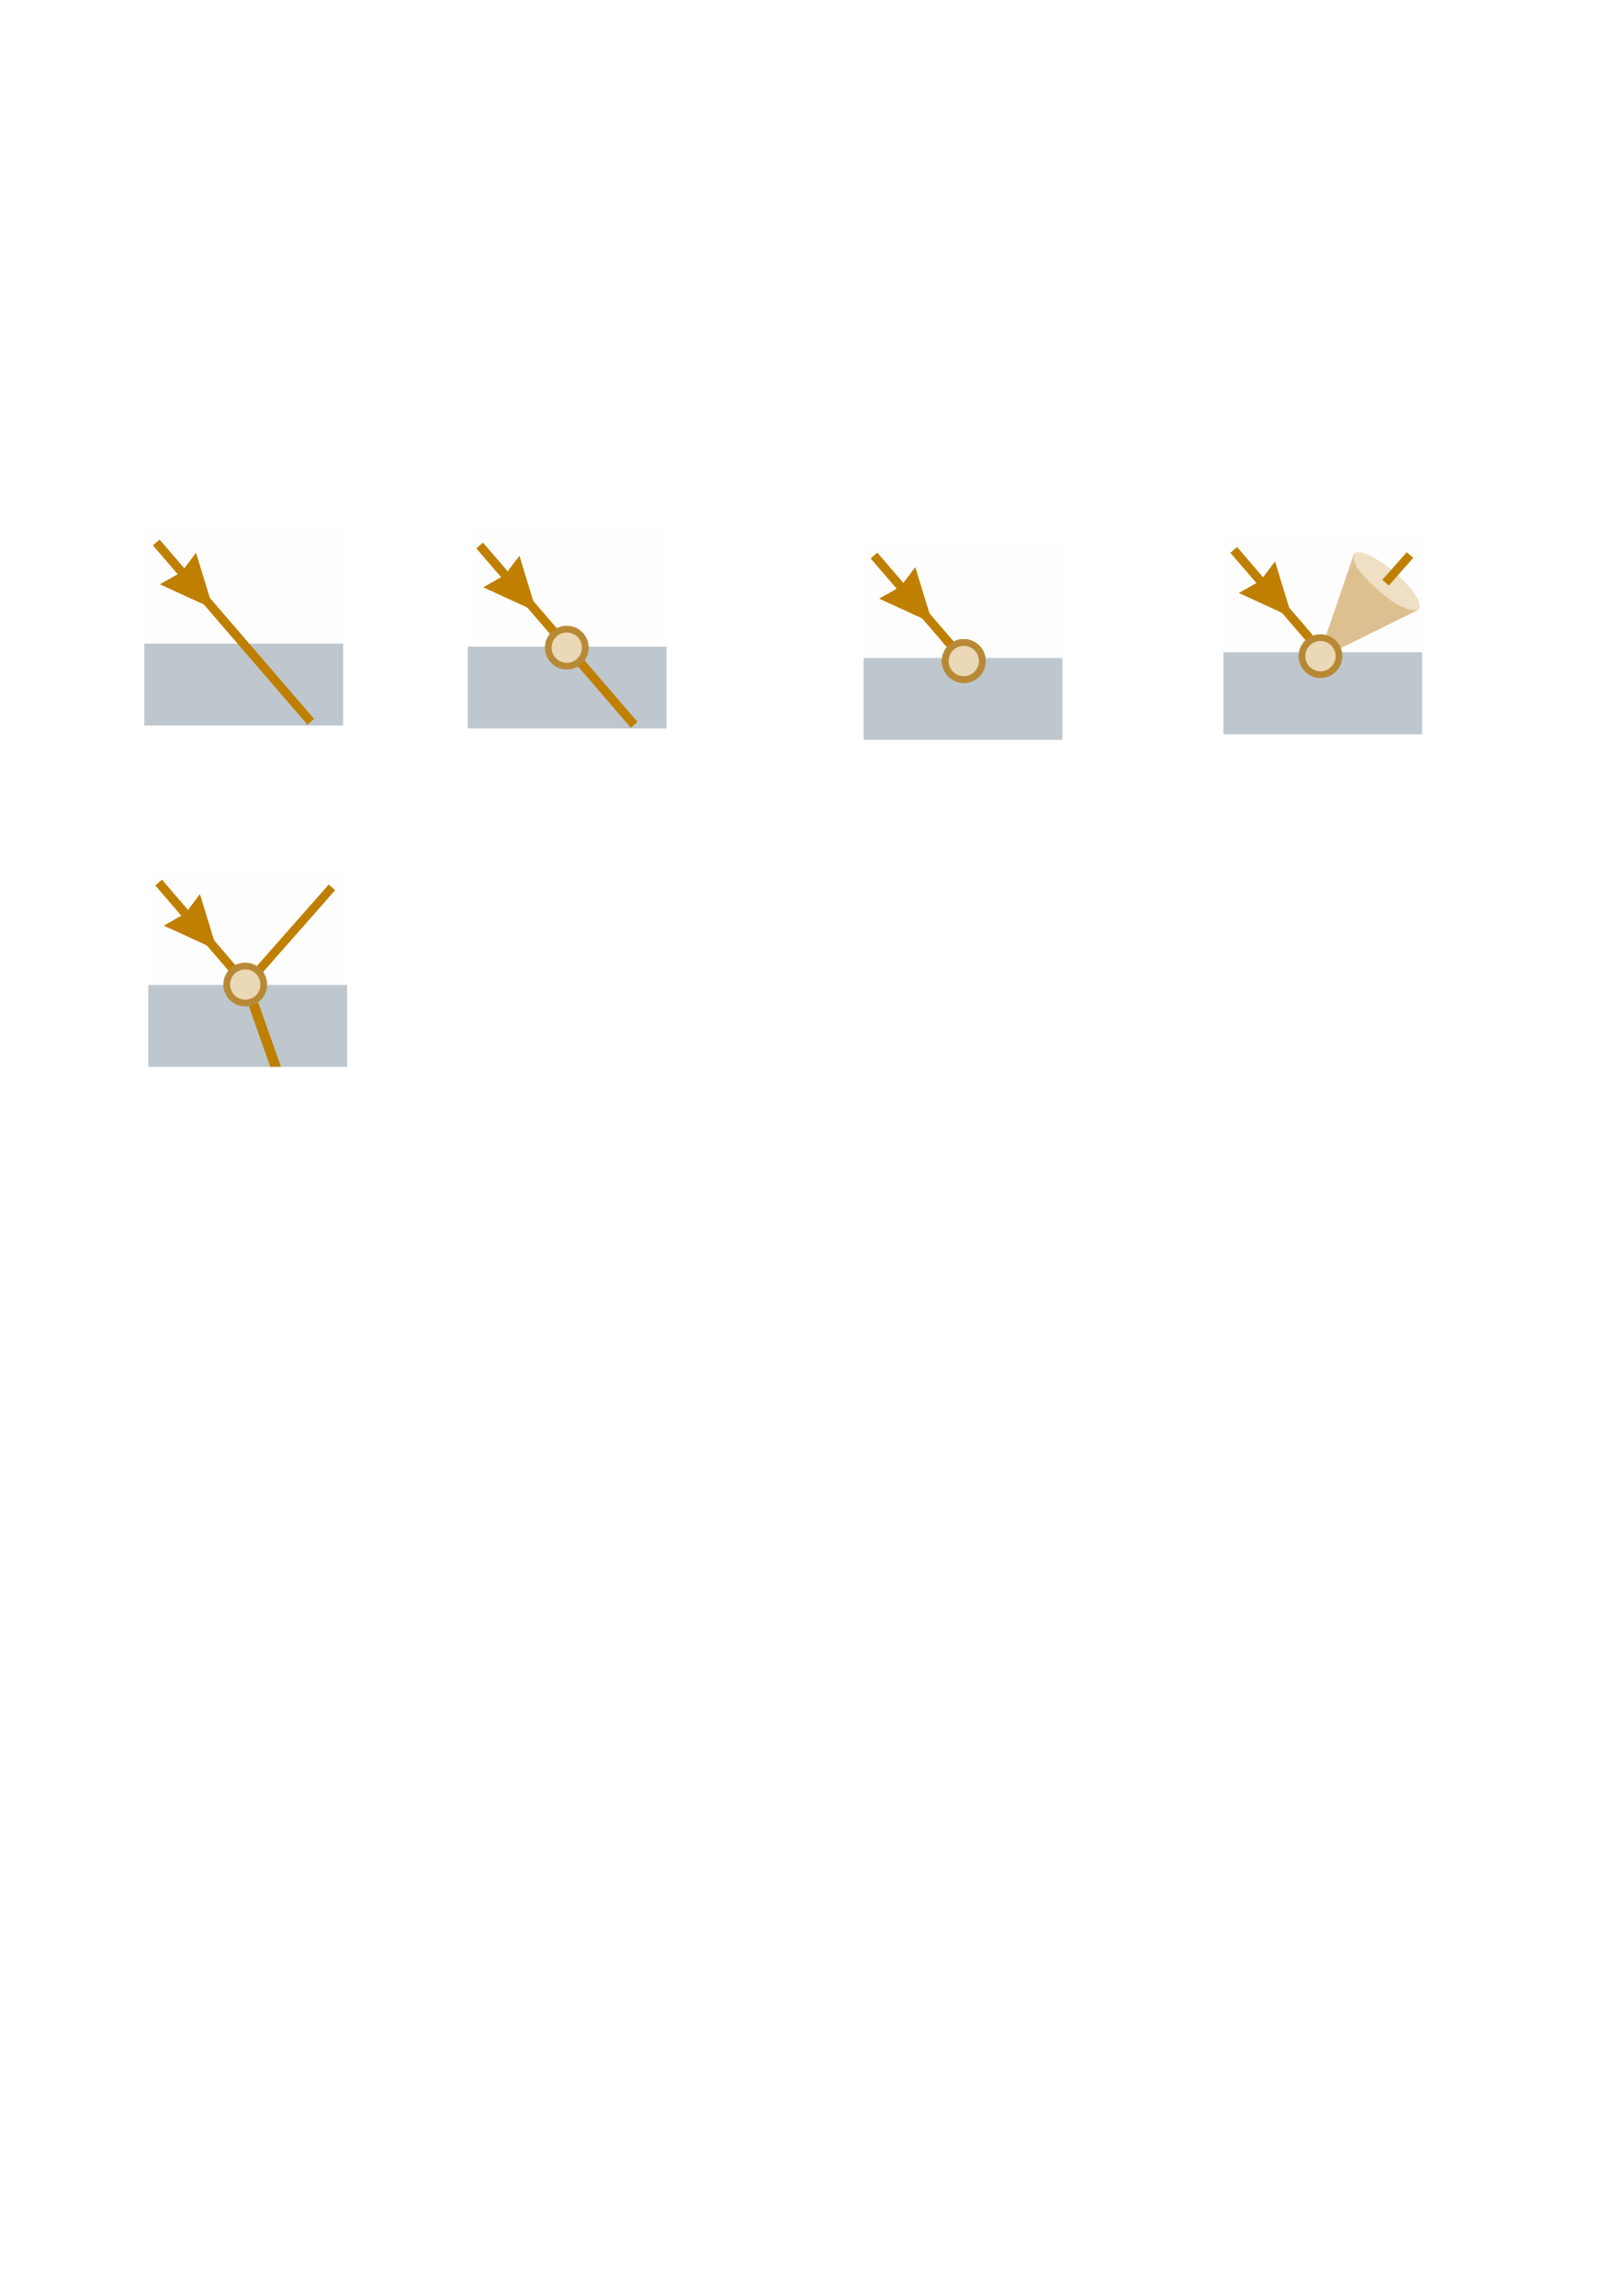
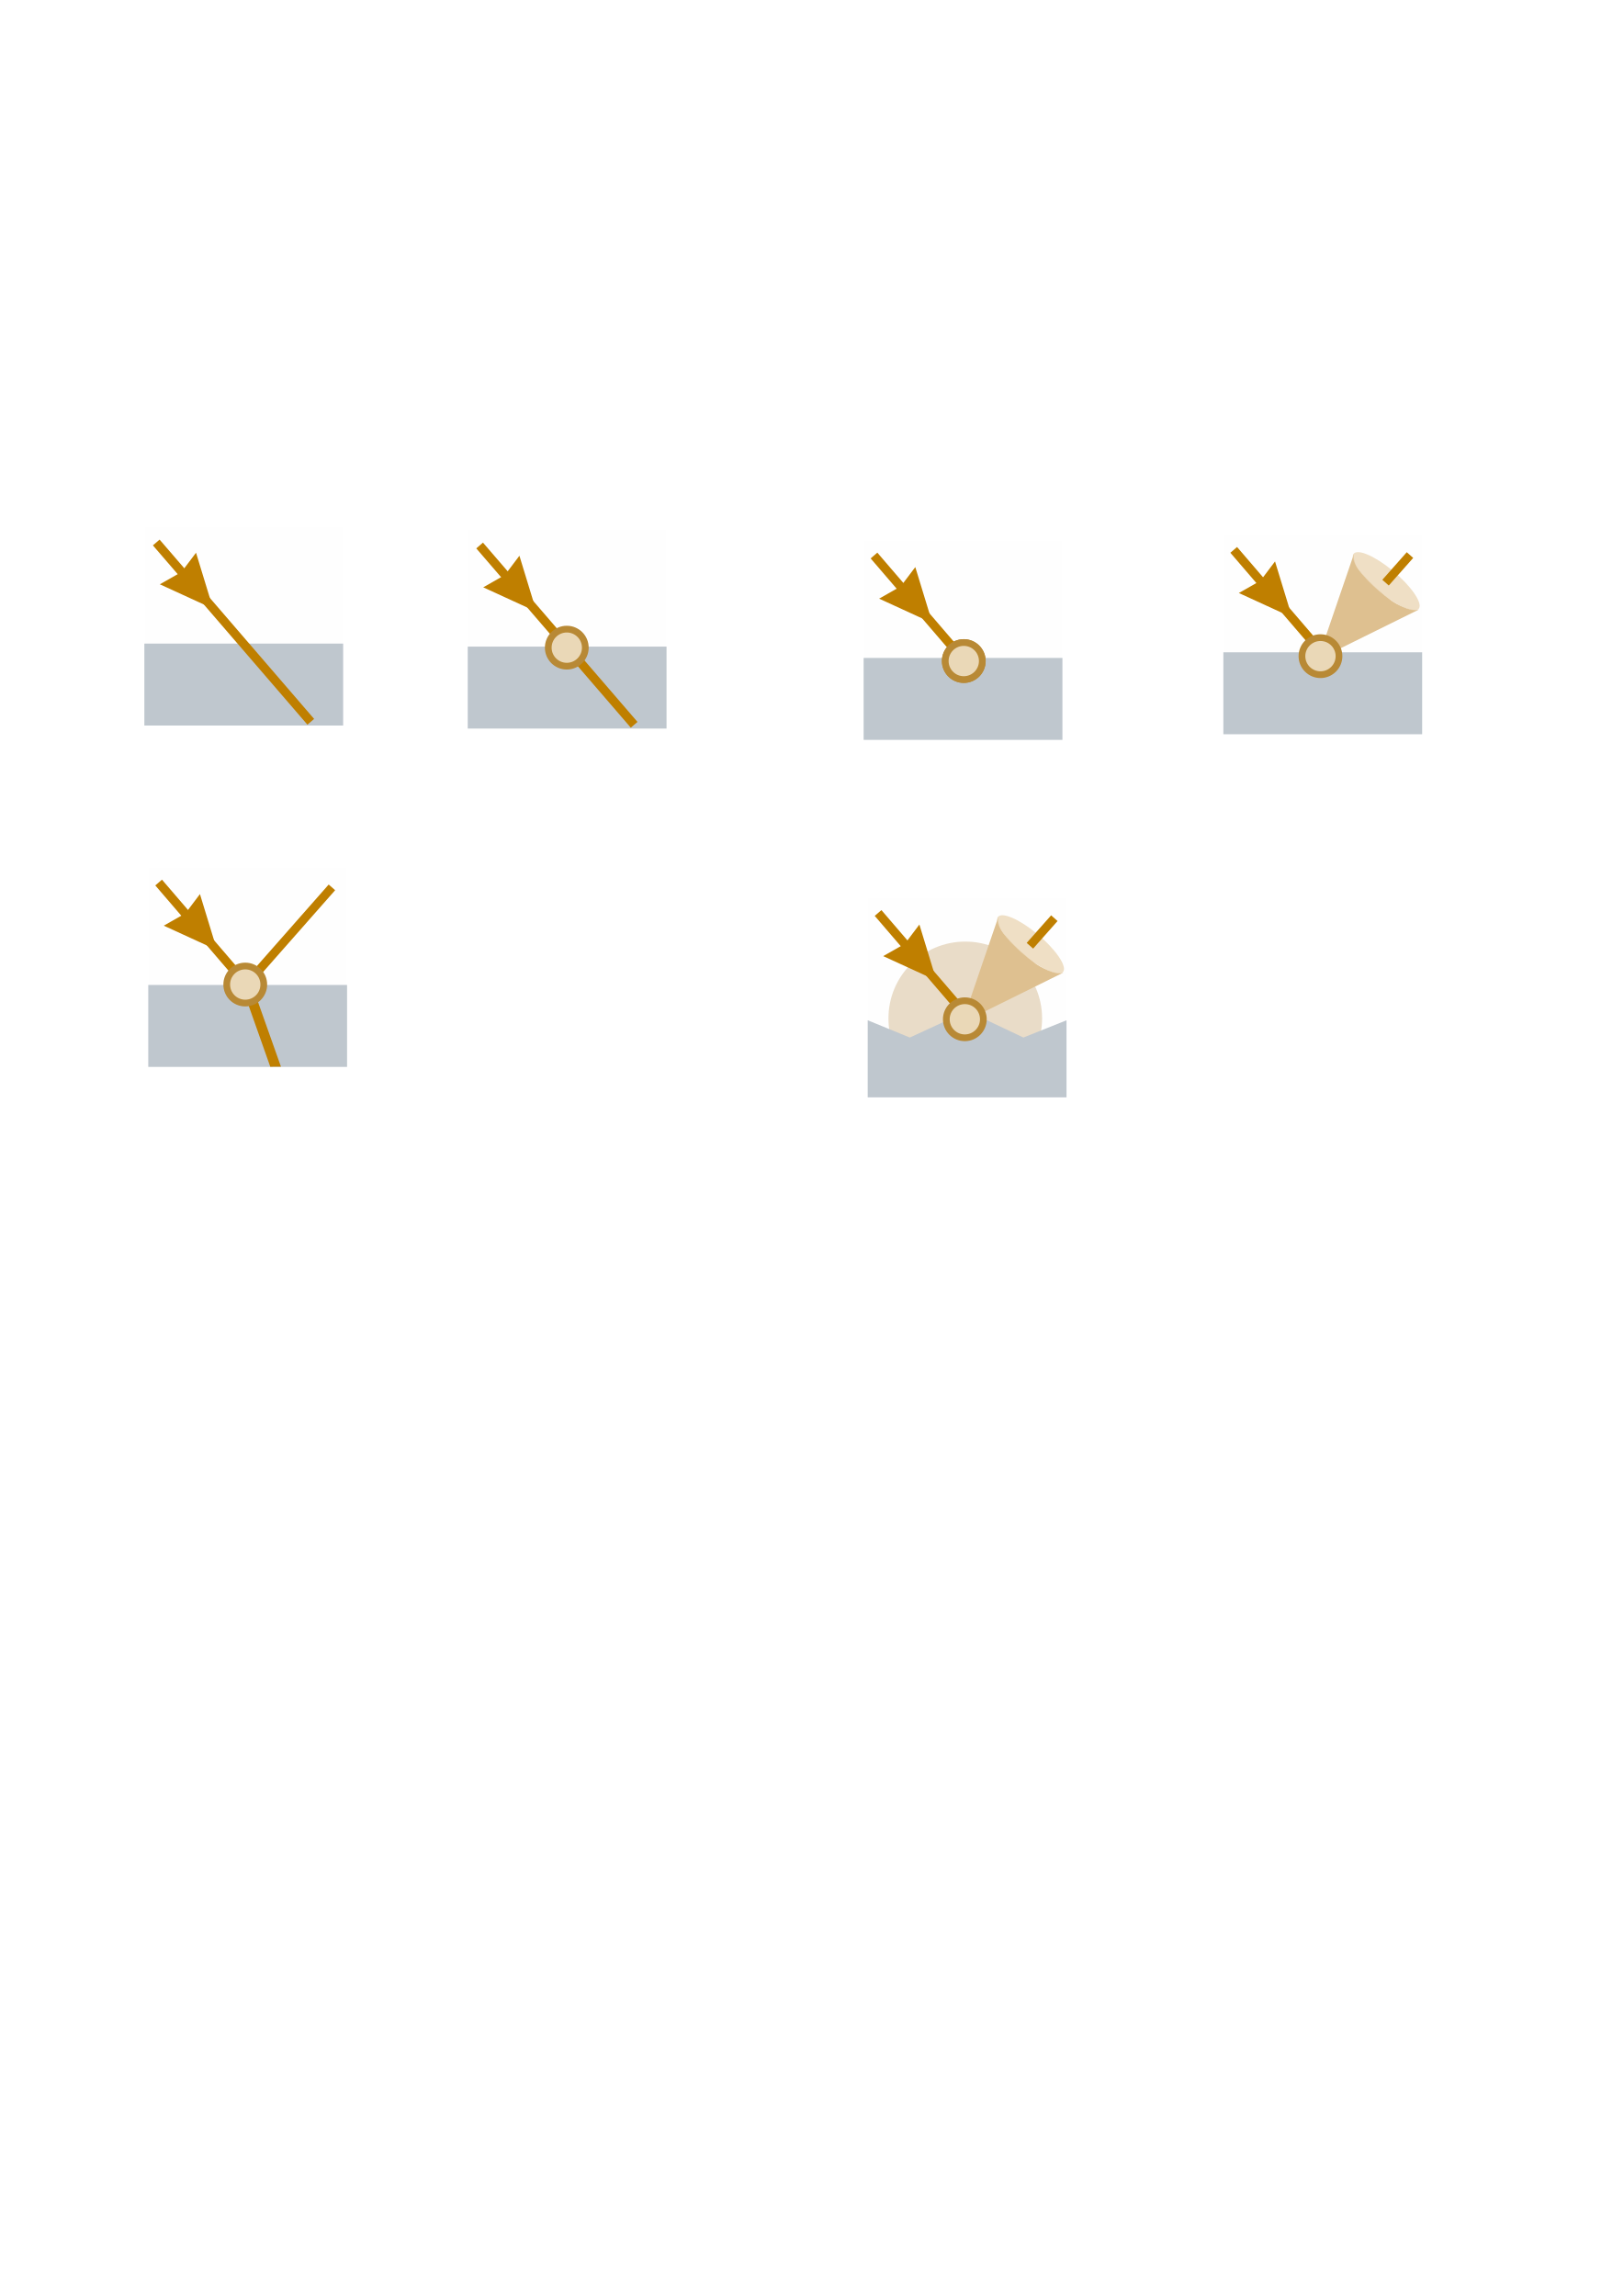
<svg xmlns="http://www.w3.org/2000/svg" width="210mm" height="297mm" viewBox="0 0 210 297" version="1.1" id="svg8" enable-background="new">
  <defs id="defs2">
    <filter style="color-interpolation-filters:sRGB;" id="filter2070">
      <feGaussianBlur stdDeviation="8.342" result="blur" id="feGaussianBlur2062" />
      <feComposite in="SourceGraphic" in2="blur" operator="atop" result="composite1" id="feComposite2064" />
      <feComposite in2="composite1" operator="in" result="composite2" id="feComposite2066" />
      <feComposite in2="composite2" operator="in" result="composite3" id="feComposite2068" />
    </filter>
    <filter height="1.4" y="-0.2" width="1.4" x="-0.2" style="color-interpolation-filters:sRGB;" id="filter852">
      <feGaussianBlur stdDeviation="3" result="result10" id="feGaussianBlur834" />
      <feBlend in2="result10" mode="normal" in="result10" result="fbSourceGraphic" id="feBlend836" />
      <feGaussianBlur stdDeviation="3" result="result8" in="fbSourceGraphic" id="feGaussianBlur838" />
      <feTurbulence seed="0" result="result7" type="fractalNoise" numOctaves="1" baseFrequency="0.2" id="feTurbulence840" />
      <feComposite in2="result8" result="result6" operator="in" in="result8" id="feComposite842" />
      <feDisplacementMap in2="result6" in="result7" xChannelSelector="R" yChannelSelector="G" scale="50" result="result4" id="feDisplacementMap844" />
      <feComposite in2="result4" result="result2" operator="arithmetic" in="result8" k1="1" k3="1" id="feComposite846" />
      <feComposite in2="result2" result="fbSourceGraphic" in="fbSourceGraphic" operator="in" id="feComposite848" />
      <feDisplacementMap in2="result4" yChannelSelector="G" scale="50" xChannelSelector="R" id="feDisplacementMap850" />
    </filter>
    <filter height="1.5" width="1.5" y="-0.25" x="-0.25" style="color-interpolation-filters:sRGB;" id="filter915">
      <feGaussianBlur stdDeviation="5" in="SourceAlpha" result="result1" id="feGaussianBlur903" />
      <feComposite operator="arithmetic" k2="3.2" k1="-1" k4="-2" result="result3" in2="result1" id="feComposite905" />
      <feColorMatrix values="1 0 0 0 0 0 1 0 0 0 0 0 1 0 0 0 0 0 10 0 " result="result2" id="feColorMatrix907" />
      <feComposite result="fbSourceGraphic" in="SourceGraphic" operator="out" in2="result2" id="feComposite909" />
      <feBlend mode="multiply" in="result1" in2="fbSourceGraphic" result="result91" id="feBlend911" />
      <feBlend mode="screen" in="fbSourceGraphic" in2="result91" id="feBlend913" />
    </filter>
    <filter height="1.3" y="-0.15" width="1.3" x="-0.15" style="color-interpolation-filters:sRGB;" id="filter925">
      <feTurbulence numOctaves="5" seed="0" type="fractalNoise" baseFrequency="0.1" result="result1" id="feTurbulence919" />
      <feGaussianBlur stdDeviation="2" result="result2" id="feGaussianBlur921" />
      <feDisplacementMap scale="50" yChannelSelector="B" xChannelSelector="R" in="SourceGraphic" in2="result2" id="feDisplacementMap923" />
    </filter>
    <filter height="1.4" y="-0.2" width="1.4" x="-0.2" style="color-interpolation-filters:sRGB;" id="filter990">
      <feGaussianBlur stdDeviation="3" result="result10" id="feGaussianBlur972" />
      <feBlend in2="result10" mode="normal" in="result10" result="fbSourceGraphic" id="feBlend974" />
      <feGaussianBlur stdDeviation="3" result="result8" in="fbSourceGraphic" id="feGaussianBlur976" />
      <feTurbulence seed="0" result="result7" type="fractalNoise" numOctaves="1" baseFrequency="0.2" id="feTurbulence978" />
      <feComposite in2="result8" result="result6" operator="in" in="result8" id="feComposite980" />
      <feDisplacementMap in2="result6" in="result7" xChannelSelector="R" yChannelSelector="G" scale="50" result="result4" id="feDisplacementMap982" />
      <feComposite in2="result4" result="result2" operator="arithmetic" in="result8" k1="1" k3="1" id="feComposite984" />
      <feComposite in2="result2" result="fbSourceGraphic" in="fbSourceGraphic" operator="in" id="feComposite986" />
      <feDisplacementMap in2="result4" yChannelSelector="G" scale="50" xChannelSelector="R" id="feDisplacementMap988" />
    </filter>
    <filter height="1.4" y="-0.2" width="1.4" x="-0.2" style="color-interpolation-filters:sRGB;" id="filter1055">
      <feGaussianBlur stdDeviation="3" result="result10" id="feGaussianBlur1037" />
      <feBlend in2="result10" mode="normal" in="result10" result="fbSourceGraphic" id="feBlend1039" />
      <feGaussianBlur stdDeviation="3" result="result8" in="fbSourceGraphic" id="feGaussianBlur1041" />
      <feTurbulence seed="0" result="result7" type="turbulence" numOctaves="1" baseFrequency="0.165" id="feTurbulence1043" />
      <feComposite in2="result8" result="result6" operator="in" in="result8" id="feComposite1045" />
      <feDisplacementMap in2="result6" in="result7" xChannelSelector="R" yChannelSelector="G" scale="50" result="result4" id="feDisplacementMap1047" />
      <feComposite in2="result4" result="result2" operator="arithmetic" in="result8" k1="1" k3="1" id="feComposite1049" />
      <feComposite in2="result2" result="fbSourceGraphic" in="fbSourceGraphic" operator="in" id="feComposite1051" />
      <feDisplacementMap in2="result4" yChannelSelector="G" scale="50" xChannelSelector="R" id="feDisplacementMap1053" />
    </filter>
  </defs>
  <g id="layer2" />
  <rect y="69.269" x="158.272" height="18.638" width="25.605" id="rect904" style="opacity:1;fill:#805d5d;fill-opacity:0.004;stroke:none;stroke-width:1.168;stroke-linecap:butt;stroke-linejoin:miter;stroke-miterlimit:4;stroke-dasharray:none;stroke-dashoffset:37.795;stroke-opacity:1;paint-order:markers fill stroke" />
  <path id="path909" d="m 159.561,71.13 13.701,15.955" style="fill:#000000;fill-opacity:0;stroke:#bf7f00;stroke-width:1.143;stroke-linecap:butt;stroke-linejoin:miter;stroke-miterlimit:4;stroke-dasharray:none;stroke-opacity:1" />
  <path id="path911" d="m 167.118,79.872 -6.893,-3.163 2.799,-1.592 1.88,-2.492 z" style="opacity:1;fill:#bf7f00;fill-opacity:1;stroke:none;stroke-width:0.344;stroke-linecap:butt;stroke-linejoin:miter;stroke-miterlimit:4;stroke-dasharray:none;stroke-dashoffset:37.795;stroke-opacity:1;paint-order:markers fill stroke" />
  <rect y="84.378" x="158.222" height="10.6" width="25.711" id="rect913" style="opacity:1;fill:#bfc7ce;fill-opacity:1;stroke:none;stroke-width:0.055;stroke-linecap:butt;stroke-linejoin:miter;stroke-miterlimit:4;stroke-dasharray:none;stroke-dashoffset:37.795;stroke-opacity:1;paint-order:markers fill stroke" />
+   <rect y="116.239" x="112.276" height="18.638" width="25.605" id="rect933" style="opacity:1;fill:#805d5d;fill-opacity:0.004;stroke:none;stroke-width:1.168;stroke-linecap:butt;stroke-linejoin:miter;stroke-miterlimit:4;stroke-dasharray:none;stroke-dashoffset:37.795;stroke-opacity:1;paint-order:markers fill stroke" />
+   <circle style="fill:#e9dcc8;fill-opacity:1;fill-rule:evenodd;stroke:none;stroke-width:5.2;paint-order:markers stroke fill" id="path951" cx="124.842" cy="131.735" r="9.936" />
  <g id="layer1">
    <circle style="opacity:1;fill:none;fill-opacity:1;stroke:none;stroke-width:0.2;stroke-linejoin:miter;stroke-miterlimit:4;stroke-dasharray:none;stroke-dashoffset:0;stroke-opacity:1" id="path820" cx="-1567.269" cy="418.875" r="144.274" />
    <circle r="0" transform="rotate(-6.540791)" cy="240.997" cx="-115.047" id="ellipse832" style="opacity:1;fill:#6c84ab;fill-opacity:0.165;stroke:#6c84ab;stroke-width:1;stroke-linecap:butt;stroke-linejoin:miter;stroke-miterlimit:4;stroke-dasharray:12, 12;stroke-dashoffset:10;stroke-opacity:1" />
    <g transform="matrix(0.2541586,-0.05151526,0.05151526,0.2541586,156.0687,-5.885778)" id="g921">
      <path style="fill:#d9b881;fill-opacity:0.882;stroke:none;stroke-width:0.357px;stroke-linecap:butt;stroke-linejoin:miter;stroke-opacity:1" d="m 12.817,307.204 -28.382,48.47 54.427,-14.436 c -4.691,0.386 -11.041,-5.389 -12.465,-6.928 -3.882,-4.196 -8.273,-9.978 -11.78,-16.091 -1.365,-2.38 -3.781,-6.719 -1.801,-11.014 z" id="path917" />
      <ellipse style="opacity:1;fill:#e8d1ab;fill-opacity:0.694;stroke:none;stroke-width:3.828;stroke-linecap:butt;stroke-linejoin:miter;stroke-miterlimit:4;stroke-dasharray:none;stroke-dashoffset:37.795;stroke-opacity:1;paint-order:markers fill stroke" id="ellipse919" transform="matrix(-0.6793712,0.7337948,-0.6287212,-0.7776308,0,0)" cx="185.811" cy="-241.561" rx="6.182" ry="21.228" />
+     </g>
+     <g transform="matrix(0.2541586,-0.05151526,0.05151526,0.2541586,110.0723,41.08412)" id="g945">
+       <path style="fill:#dec090;fill-opacity:1;stroke:none;stroke-width:0.357px;stroke-linecap:butt;stroke-linejoin:miter;stroke-opacity:1" d="m 12.817,307.204 -28.382,48.47 54.427,-14.436 c -4.691,0.386 -11.041,-5.389 -12.465,-6.928 -3.882,-4.196 -8.273,-9.978 -11.78,-16.091 -1.365,-2.38 -3.781,-6.719 -1.801,-11.014 z" id="path941" />
+       <ellipse style="opacity:1;fill:#e8d1ab;fill-opacity:0.694;stroke:none;stroke-width:3.828;stroke-linecap:butt;stroke-linejoin:miter;stroke-miterlimit:4;stroke-dasharray:none;stroke-dashoffset:37.795;stroke-opacity:1;paint-order:markers fill stroke" id="ellipse943" transform="matrix(-0.6793712,0.7337948,-0.6287212,-0.7776308,0,0)" cx="185.811" cy="-241.561" rx="6.182" ry="21.228" />
    </g>
  </g>
  <rect style="opacity:1;fill:#805d5d;fill-opacity:0.004;stroke:none;stroke-width:1.168;stroke-linecap:butt;stroke-linejoin:miter;stroke-miterlimit:4;stroke-dasharray:none;stroke-dashoffset:37.795;stroke-opacity:1;paint-order:markers fill stroke" id="rect923" width="25.605" height="18.638" x="111.748" y="69.999" />
  <path style="fill:#000000;fill-opacity:0;stroke:#bf7f00;stroke-width:1.143;stroke-linecap:butt;stroke-linejoin:miter;stroke-miterlimit:4;stroke-dasharray:none;stroke-opacity:1" d="m 113.036,71.86 13.701,15.955" id="path928" />
  <path style="opacity:1;fill:#bf7f00;fill-opacity:1;stroke:none;stroke-width:0.344;stroke-linecap:butt;stroke-linejoin:miter;stroke-miterlimit:4;stroke-dasharray:none;stroke-dashoffset:37.795;stroke-opacity:1;paint-order:markers fill stroke" d="m 120.593,80.602 -6.893,-3.163 2.799,-1.592 1.88,-2.492 z" id="path930" />
  <rect style="opacity:1;fill:#bfc7ce;fill-opacity:1;stroke:none;stroke-width:0.055;stroke-linecap:butt;stroke-linejoin:miter;stroke-miterlimit:4;stroke-dasharray:none;stroke-dashoffset:37.795;stroke-opacity:1;paint-order:markers fill stroke" id="rect932" width="25.711" height="10.6" x="111.697" y="85.108" />
  <rect y="68.534" x="60.546" height="18.638" width="25.605" id="rect941" style="opacity:1;fill:#805d5d;fill-opacity:0.004;stroke:none;stroke-width:1.168;stroke-linecap:butt;stroke-linejoin:miter;stroke-miterlimit:4;stroke-dasharray:none;stroke-dashoffset:37.795;stroke-opacity:1;paint-order:markers fill stroke" />
  <path id="path945" d="m 69.392,79.136 -6.893,-3.163 2.799,-1.592 1.88,-2.492 z" style="opacity:1;fill:#bf7f00;fill-opacity:1;stroke:none;stroke-width:0.344;stroke-linecap:butt;stroke-linejoin:miter;stroke-miterlimit:4;stroke-dasharray:none;stroke-dashoffset:37.795;stroke-opacity:1;paint-order:markers fill stroke" />
  <rect y="83.642" x="60.495" height="10.6" width="25.711" id="rect947" style="opacity:1;fill:#bfc7ce;fill-opacity:1;stroke:none;stroke-width:0.055;stroke-linecap:butt;stroke-linejoin:miter;stroke-miterlimit:4;stroke-dasharray:none;stroke-dashoffset:37.795;stroke-opacity:1;paint-order:markers fill stroke" />
  <path id="path943" d="m 62.032,70.564 19.985,23.194" style="fill:#000000;fill-opacity:0;stroke:#bf7f00;stroke-width:1.143;stroke-linecap:butt;stroke-linejoin:miter;stroke-miterlimit:4;stroke-dasharray:none;stroke-opacity:1" />
  <circle style="fill:#ead8b7;fill-opacity:1;stroke:#b88935;stroke-width:0.871;stroke-miterlimit:4;stroke-dasharray:none;stroke-opacity:1" id="path949" cx="124.649" cy="85.51" r="2.396" />
  <circle r="2.396" cy="85.51" cx="124.649" id="circle953" style="fill:#ead8b7;fill-opacity:1;stroke:#b88935;stroke-width:0.871;stroke-miterlimit:4;stroke-dasharray:none;stroke-opacity:1" />
  <circle style="fill:#ead8b7;fill-opacity:1;stroke:#b88935;stroke-width:0.871;stroke-miterlimit:4;stroke-dasharray:none;stroke-opacity:1" id="circle955" cx="73.305" cy="83.777" r="2.396" />
  <path style="fill:#d45500;stroke:#bf7f00;stroke-width:1.112;stroke-linecap:butt;stroke-linejoin:miter;stroke-miterlimit:4;stroke-dasharray:none;stroke-opacity:1" d="m 182.358,71.801 -3.159,3.568" id="path906" />
  <circle style="fill:#ead8b7;fill-opacity:1;stroke:#b88935;stroke-width:0.871;stroke-miterlimit:4;stroke-dasharray:none;stroke-opacity:1" id="circle921" cx="170.782" cy="84.878" r="2.396" />
  <rect style="opacity:1;fill:#805d5d;fill-opacity:0.004;stroke:none;stroke-width:1.168;stroke-linecap:butt;stroke-linejoin:miter;stroke-miterlimit:4;stroke-dasharray:none;stroke-dashoffset:37.795;stroke-opacity:1;paint-order:markers fill stroke" id="rect914" width="25.605" height="18.638" x="18.721" y="68.144" />
  <path style="opacity:1;fill:#bf7f00;fill-opacity:1;stroke:none;stroke-width:0.344;stroke-linecap:butt;stroke-linejoin:miter;stroke-miterlimit:4;stroke-dasharray:none;stroke-dashoffset:37.795;stroke-opacity:1;paint-order:markers fill stroke" d="m 27.567,78.746 -6.893,-3.163 2.799,-1.592 1.88,-2.492 z" id="path916" />
  <rect style="opacity:1;fill:#bfc7ce;fill-opacity:1;stroke:none;stroke-width:0.055;stroke-linecap:butt;stroke-linejoin:miter;stroke-miterlimit:4;stroke-dasharray:none;stroke-dashoffset:37.795;stroke-opacity:1;paint-order:markers fill stroke" id="rect918" width="25.711" height="10.6" x="18.67" y="83.252" />
  <path style="fill:#000000;fill-opacity:0;stroke:#bf7f00;stroke-width:1.143;stroke-linecap:butt;stroke-linejoin:miter;stroke-miterlimit:4;stroke-dasharray:none;stroke-opacity:1" d="m 20.208,70.174 19.985,23.194" id="path920" />
  <rect y="112.301" x="19.228" height="18.638" width="25.605" id="rect917" style="opacity:1;fill:#805d5d;fill-opacity:0.004;stroke:none;stroke-width:1.168;stroke-linecap:butt;stroke-linejoin:miter;stroke-miterlimit:4;stroke-dasharray:none;stroke-dashoffset:37.795;stroke-opacity:1;paint-order:markers fill stroke" />
  <path style="fill:#d45500;stroke:#bf7f00;stroke-width:1.112;stroke-linecap:butt;stroke-linejoin:miter;stroke-miterlimit:4;stroke-dasharray:none;stroke-opacity:1" d="M 42.928,114.786 30.116,129.33" id="path919" />
  <path id="path921" d="m 20.517,114.161 13.701,15.955" style="fill:#000000;fill-opacity:0;stroke:#bf7f00;stroke-width:1.143;stroke-linecap:butt;stroke-linejoin:miter;stroke-miterlimit:4;stroke-dasharray:none;stroke-opacity:1" />
  <path id="path923" d="m 28.074,122.903 -6.893,-3.163 2.799,-1.592 1.88,-2.492 z" style="opacity:1;fill:#bf7f00;fill-opacity:1;stroke:none;stroke-width:0.344;stroke-linecap:butt;stroke-linejoin:miter;stroke-miterlimit:4;stroke-dasharray:none;stroke-dashoffset:37.795;stroke-opacity:1;paint-order:markers fill stroke" />
  <rect y="127.409" x="19.177" height="10.6" width="25.711" id="rect925" style="opacity:1;fill:#bfc7ce;fill-opacity:1;stroke:none;stroke-width:0.055;stroke-linecap:butt;stroke-linejoin:miter;stroke-miterlimit:4;stroke-dasharray:none;stroke-dashoffset:37.795;stroke-opacity:1;paint-order:markers fill stroke" />
  <path style="color:#000000;font-style:normal;font-variant:normal;font-weight:normal;font-stretch:normal;font-size:medium;line-height:normal;font-family:sans-serif;font-variant-ligatures:normal;font-variant-position:normal;font-variant-caps:normal;font-variant-numeric:normal;font-variant-alternates:normal;font-feature-settings:normal;text-indent:0;text-align:start;text-decoration:none;text-decoration-line:none;text-decoration-style:solid;text-decoration-color:#000000;letter-spacing:normal;word-spacing:normal;text-transform:none;writing-mode:lr-tb;direction:ltr;text-orientation:mixed;dominant-baseline:auto;baseline-shift:baseline;text-anchor:start;white-space:normal;shape-padding:0;clip-rule:nonzero;display:inline;overflow:visible;visibility:visible;opacity:1;isolation:auto;mix-blend-mode:normal;color-interpolation:sRGB;color-interpolation-filters:linearRGB;solid-color:#000000;solid-opacity:1;vector-effect:none;fill:#bf7f00;fill-opacity:1;fill-rule:nonzero;stroke:none;stroke-width:1.253;stroke-linecap:butt;stroke-linejoin:miter;stroke-miterlimit:4;stroke-dasharray:none;stroke-dashoffset:0;stroke-opacity:1;color-rendering:auto;image-rendering:auto;shape-rendering:auto;text-rendering:auto;enable-background:accumulate" d="m 32.583,127.397 -1.381,-0.021 3.753,10.611 1.382,-0.004 z" id="path927" />
  <circle r="2.396" cy="127.355" cx="31.72" id="circle929" style="fill:#ead8b7;fill-opacity:1;stroke:#b88935;stroke-width:0.871;stroke-miterlimit:4;stroke-dasharray:none;stroke-opacity:1" />
+   <path id="path935" d="m 113.565,118.1 13.701,15.955" style="fill:#000000;fill-opacity:0;stroke:#bf7f00;stroke-width:1.143;stroke-linecap:butt;stroke-linejoin:miter;stroke-miterlimit:4;stroke-dasharray:none;stroke-opacity:1" />
+   <path id="path937" d="m 121.122,126.842 -6.893,-3.163 2.799,-1.592 1.88,-2.492 z" style="opacity:1;fill:#bf7f00;fill-opacity:1;stroke:none;stroke-width:0.344;stroke-linecap:butt;stroke-linejoin:miter;stroke-miterlimit:4;stroke-dasharray:none;stroke-dashoffset:37.795;stroke-opacity:1;paint-order:markers fill stroke" />
+   <path id="rect939" style="opacity:1;fill:#bfc7ce;fill-opacity:1;stroke:none;stroke-width:0.055;stroke-linecap:butt;stroke-linejoin:miter;stroke-miterlimit:4;stroke-dasharray:none;stroke-dashoffset:37.795;stroke-opacity:1;paint-order:markers fill stroke" d="m 112.225,131.978 5.446,2.233 4.838,-2.233 h 5.142 l 4.716,2.233 5.568,-2.233 v 9.97 h -25.711 z" />
+   <path style="fill:#d45500;stroke:#bf7f00;stroke-width:1.112;stroke-linecap:butt;stroke-linejoin:miter;stroke-miterlimit:4;stroke-dasharray:none;stroke-opacity:1" d="m 136.362,118.771 -3.159,3.568" id="path947" />
+   <circle style="fill:#ead8b7;fill-opacity:1;stroke:#b88935;stroke-width:0.871;stroke-miterlimit:4;stroke-dasharray:none;stroke-opacity:1" id="circle949" cx="124.786" cy="131.848" r="2.396" />
</svg>
